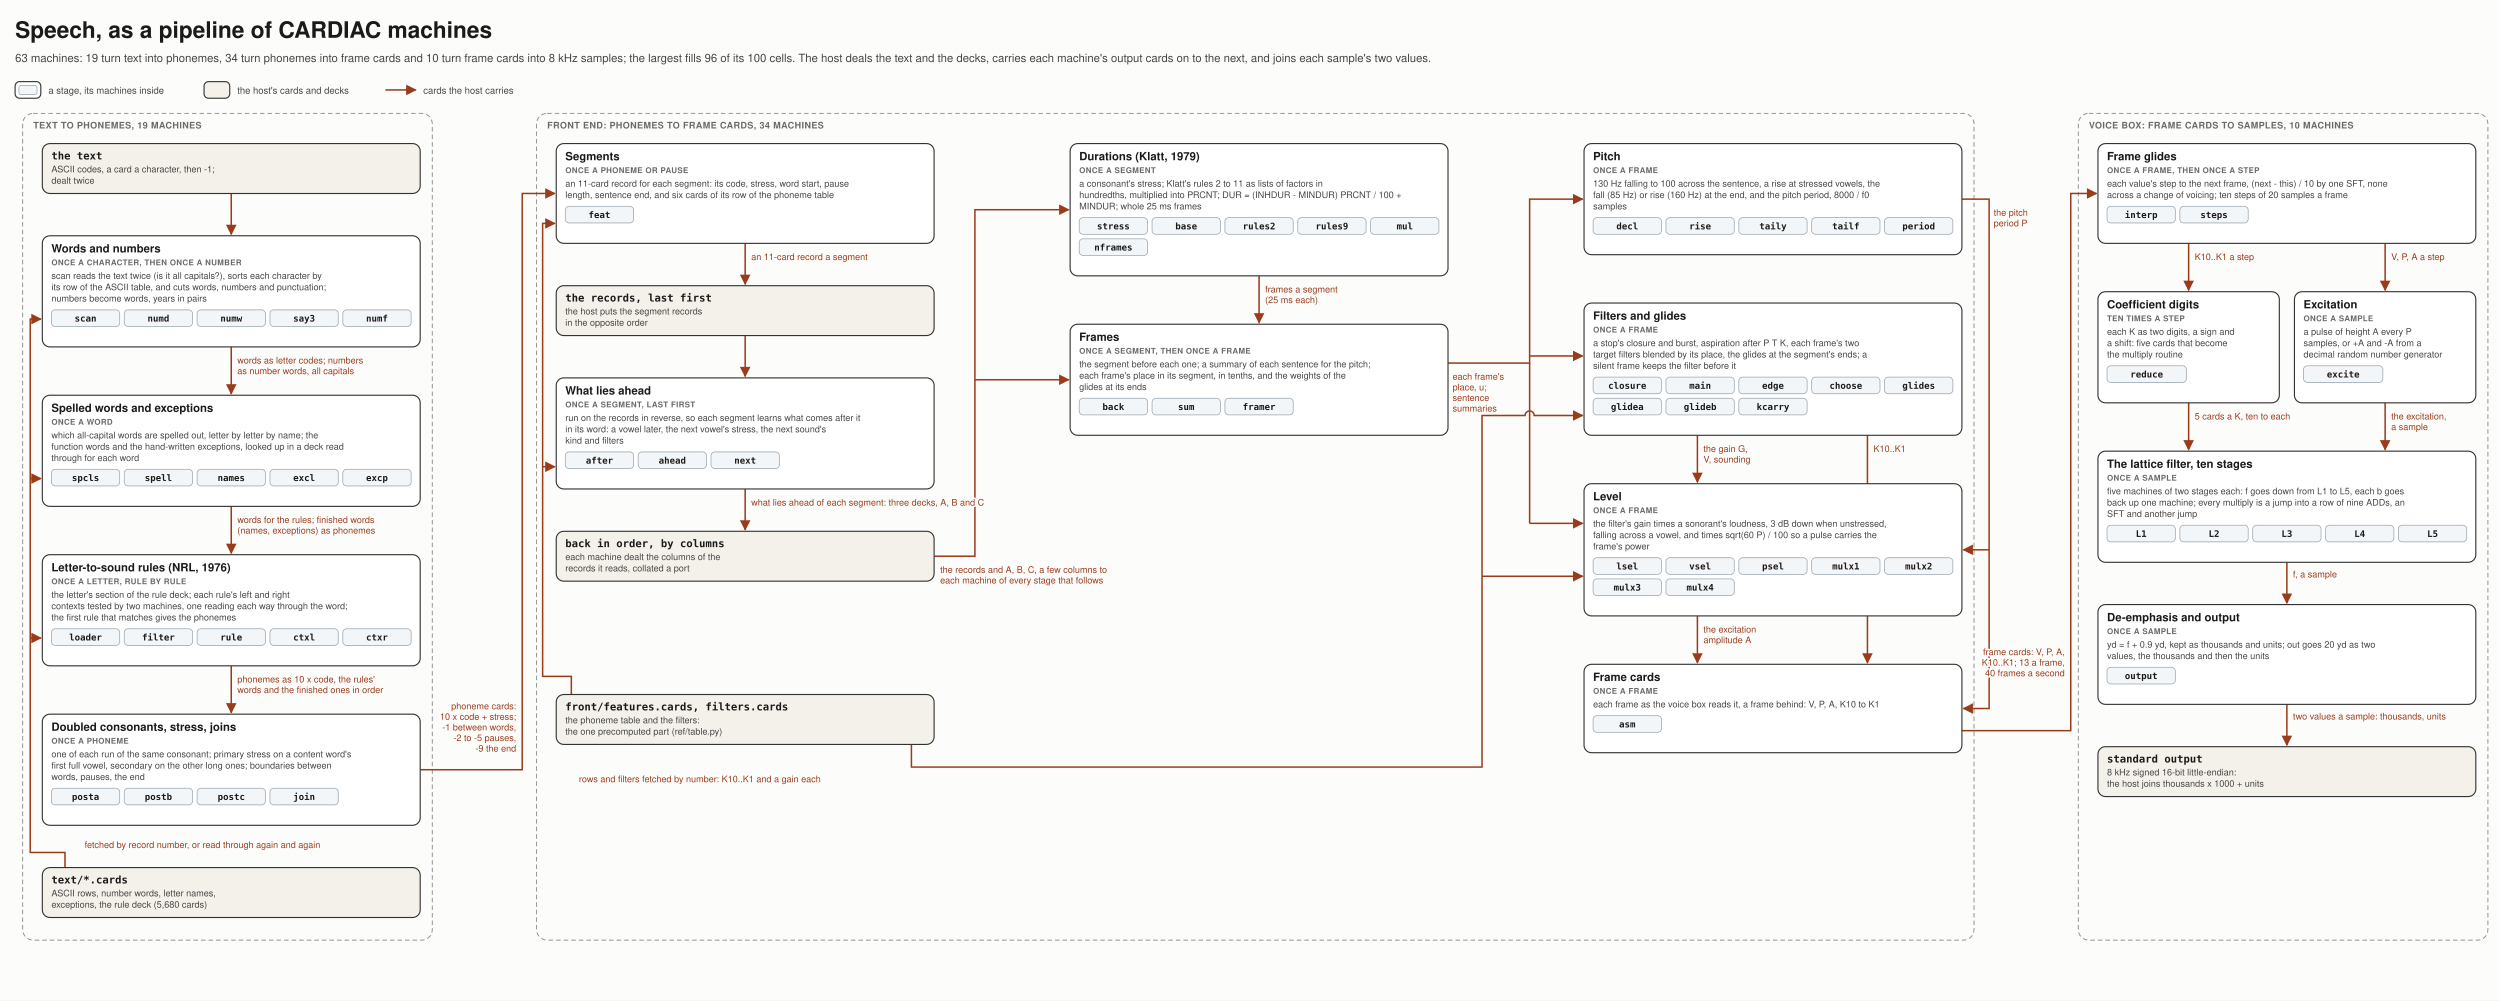
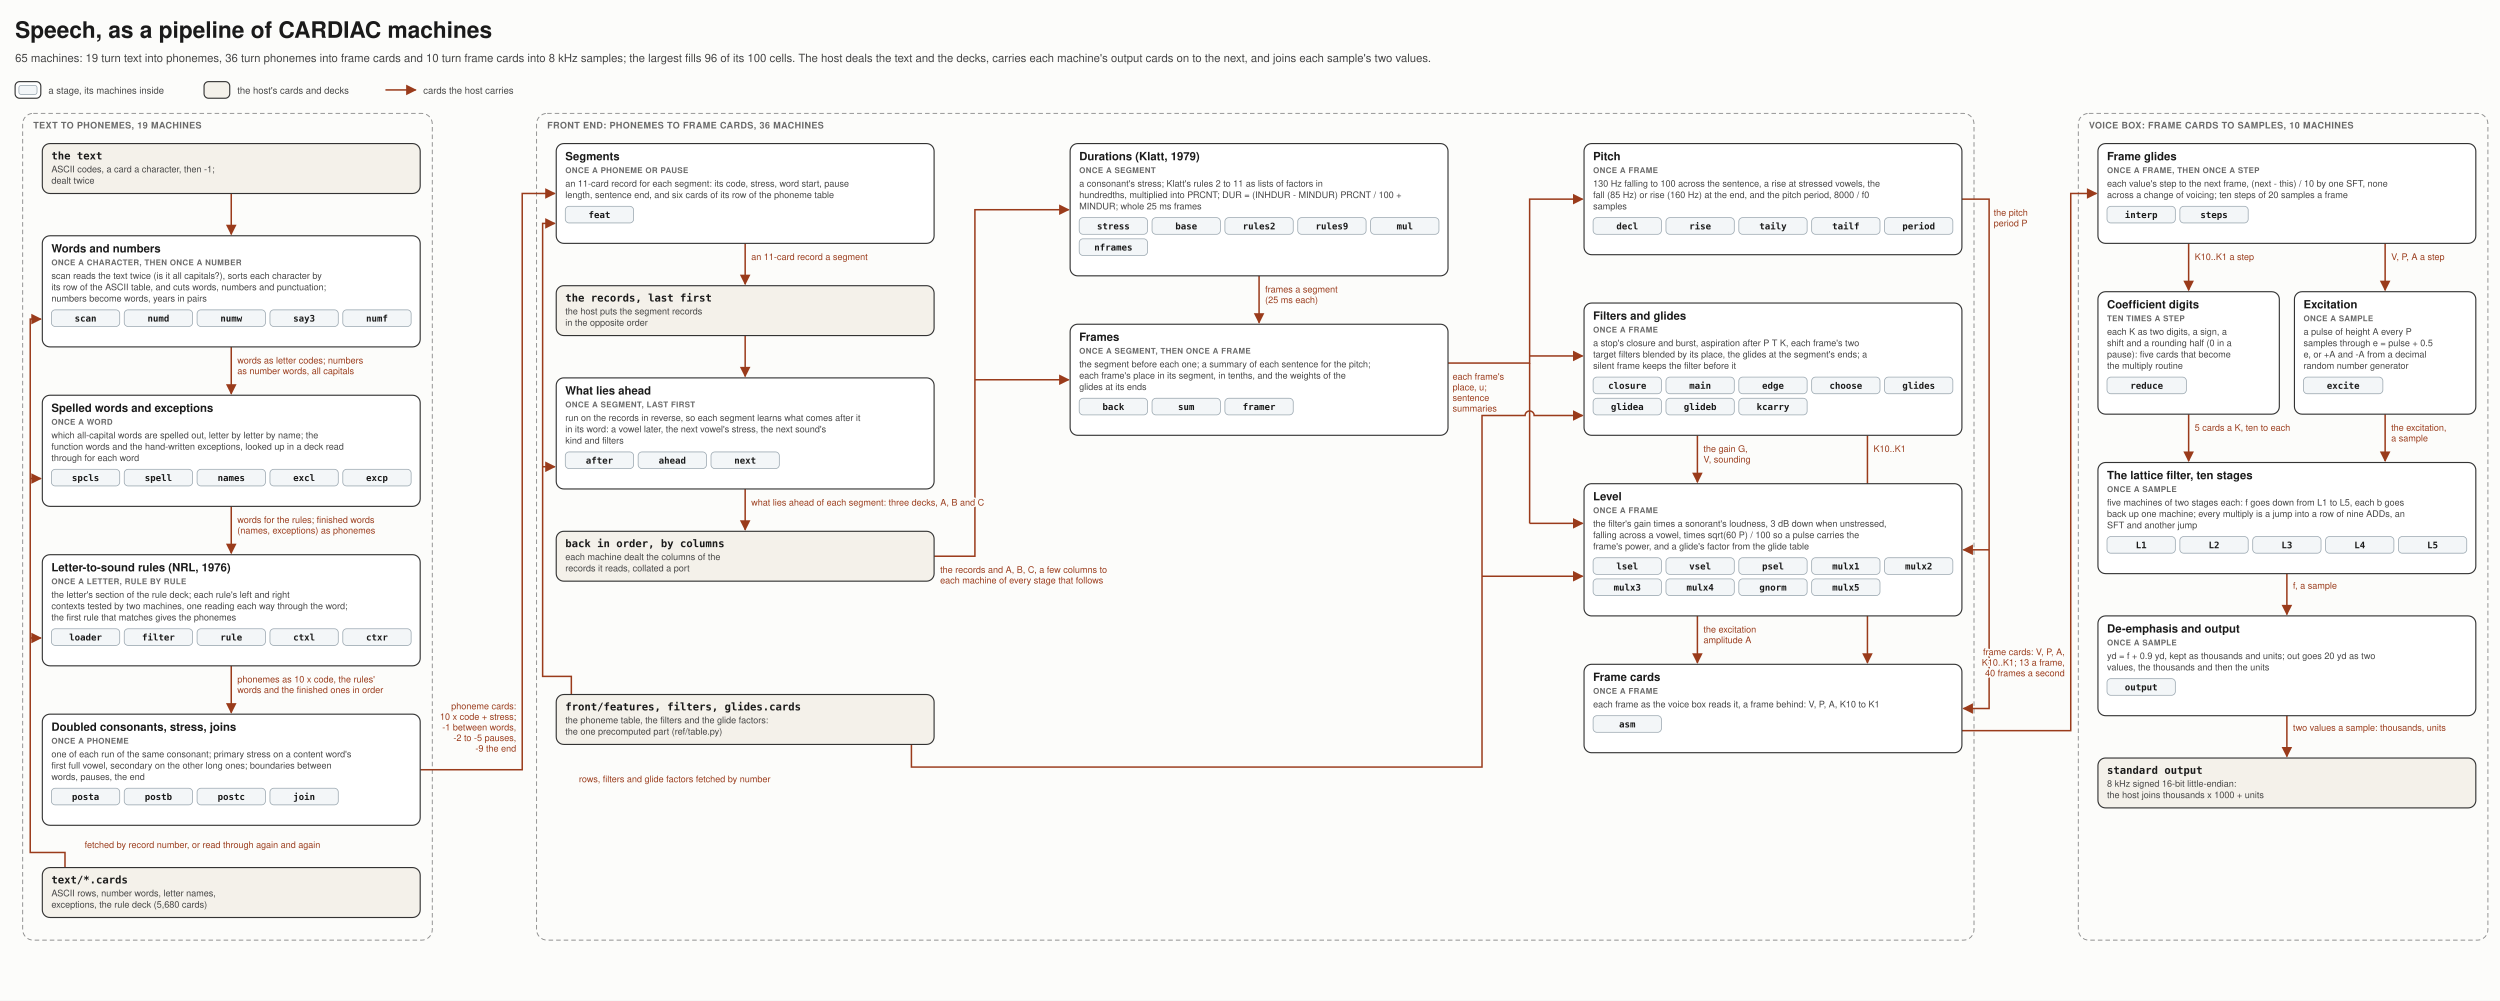
<svg xmlns="http://www.w3.org/2000/svg" viewBox="0 0 3308 1324" width="3308" height="1324" role="img" font-family="-apple-system, Helvetica, Arial, sans-serif" font-size="13" fill="#1a1a1a">
  <defs>
    <marker id="a" viewBox="0 0 10 10" refX="9" refY="5" markerWidth="7" markerHeight="7" orient="auto-start-reverse">
      <path d="M0,0 L10,5 L0,10 z" fill="#9a3b1b" />
    </marker>
    <style>
    .box { fill: #ffffff; stroke: #333; stroke-width: 1.5; }
    .host { fill: #f4f1ea; stroke: #333; stroke-width: 1.5; }
    .chip { fill: #f3f6f8; stroke: #9aa7b0; stroke-width: 1; }
    .phase { fill: none; stroke: #8a8a8a; stroke-width: 1.2; stroke-dasharray: 6 4; }
    .phasename { fill: #6a6a6a; font-size: 12px; font-weight: 700; letter-spacing: 0.04em; }
    .gtitle { font-size: 15px; font-weight: 700; }
    .htitle { font: 700 14px ui-monospace, Menlo, monospace; }
    .when { fill: #6a6a6a; font-size: 10.5px; font-weight: 700; letter-spacing: 0.04em; }
    .what { fill: #444; font-size: 12px; }
    .mname { font: 700 12px ui-monospace, Menlo, monospace; }
    .flow { stroke: #9a3b1b; stroke-width: 2; fill: none; marker-end: url(#a); }
    .line { stroke: #9a3b1b; stroke-width: 2; fill: none; }
    .data { fill: #9a3b1b; font-size: 12px; paint-order: stroke; stroke: #fcfcfa; stroke-width: 4px; stroke-linejoin: round; }
    .title { font-size: 30px; font-weight: 700; }
    .sub { fill: #444; font-size: 15px; }
    .legend { fill: #444; font-size: 12.5px; }
  </style>
  </defs>
  <rect x="0" y="0" width="3308" height="1324" fill="#fcfcfa" />
  <text class="title" x="20.0" y="50.0">Speech, as a pipeline of CARDIAC machines</text>
-   <text class="sub" x="20.0" y="82.0">63 machines: 19 turn text into phonemes, 34 turn phonemes into frame cards and 10 turn frame cards into 8 kHz samples; the largest fills 96 of its 100 cells. The host deals the text and the decks, carries each machine's output cards on to the next, and joins each sample's two values.</text>
+   <text class="sub" x="20.0" y="82.0">65 machines: 19 turn text into phonemes, 36 turn phonemes into frame cards and 10 turn frame cards into 8 kHz samples; the largest fills 96 of its 100 cells. The host deals the text and the decks, carries each machine's output cards on to the next, and joins each sample's two values.</text>
  <rect class="box" x="20" y="108" width="34" height="22" rx="6" />
  <rect class="chip" x="25" y="113" width="24" height="12" rx="3" />
  <text class="legend" x="64.0" y="124.0">a stage, its machines inside</text>
  <rect class="host" x="270" y="108" width="34" height="22" rx="6" />
  <text class="legend" x="314.0" y="124.0">the host's cards and decks</text>
  <path class="flow" d="M510 119 L550 119" />
  <text class="legend" x="560.0" y="124.0">cards the host carries</text>
  <rect class="phase" x="30" y="150" width="542" height="1094" rx="14" />
  <text class="phasename" x="44.0" y="170.0">TEXT TO PHONEMES, 19 MACHINES</text>
  <rect class="phase" x="710" y="150" width="1902" height="1094" rx="14" />
-   <text class="phasename" x="724.0" y="170.0">FRONT END: PHONEMES TO FRAME CARDS, 34 MACHINES</text>
+   <text class="phasename" x="724.0" y="170.0">FRONT END: PHONEMES TO FRAME CARDS, 36 MACHINES</text>
  <rect class="phase" x="2750" y="150" width="542" height="1094" rx="14" />
  <text class="phasename" x="2764.0" y="170.0">VOICE BOX: FRAME CARDS TO SAMPLES, 10 MACHINES</text>
  <path class="flow" d="M306.0 256.0 L306.0 310.0" />
  <path class="flow" d="M306.0 459.0 L306.0 521.0" />
  <path class="flow" d="M306.0 670.0 L306.0 732.0" />
  <path class="flow" d="M306.0 881.0 L306.0 943.0" />
  <path class="flow" d="M86.0 1148.0 L86.0 1128.0 L40.0 1128.0 L40.0 422.2 L54.0 422.2" />
  <path class="flow" d="M40.0 633.2 L54.0 633.2" />
  <path class="flow" d="M40.0 844.2 L54.0 844.2" />
  <path class="flow" d="M556.0 1018.5 L691.0 1018.5 L691.0 256.0 L734.0 256.0" />
  <path class="flow" d="M986.0 322.0 L986.0 376.0" />
  <path class="flow" d="M986.0 444.0 L986.0 498.0" />
  <path class="flow" d="M986.0 647.0 L986.0 701.0" />
  <path class="flow" d="M1236.0 736.0 L1290.0 736.0 L1290.0 277.5 L1414.0 277.5" />
  <path class="flow" d="M1290.0 502.5 L1414.0 502.5" />
  <path class="flow" d="M756.0 919.0 L756.0 895.0 L718.0 895.0 L718.0 295.6 L734.0 295.6" />
  <path class="flow" d="M718.0 617.6 L734.0 617.6" />
  <path class="flow" d="M1206.0 985.0 L1206.0 1015.0 L1961.0 1015.0 L1961.0 549.8 L2018.0 549.8 A6 6 0 0 1 2030.0 549.8 L2094.0 549.8" />
  <path class="flow" d="M1961.0 762.5 L2094.0 762.5" />
  <path class="flow" d="M1916.0 480.4 L2024.0 480.4 L2024.0 263.5 L2094.0 263.5" />
  <path class="line" d="M2024.0 480.4 L2024.0 692.5" />
  <path class="flow" d="M2024.0 471.0 L2094.0 471.0" />
  <path class="flow" d="M2024.0 692.5 L2094.0 692.5" />
  <path class="flow" d="M1666.0 365.0 L1666.0 427.0" />
  <path class="flow" d="M2596.0 263.5 L2632.0 263.5 L2632.0 937.5 L2598.0 937.5" />
  <path class="flow" d="M2632.0 727.5 L2598.0 727.5" />
  <path class="flow" d="M2246.0 576.0 L2246.0 638.0" />
  <path class="flow" d="M2471.0 576.0 L2471.0 877.0" />
  <path class="flow" d="M2246.0 815.0 L2246.0 877.0" />
  <path class="flow" d="M2596.0 966.8 L2740.0 966.8 L2740.0 256.0 L2774.0 256.0" />
  <path class="flow" d="M2896.0 322.0 L2896.0 384.0" />
  <path class="flow" d="M3156.0 322.0 L3156.0 384.0" />
-   <path class="flow" d="M2896.0 533.0 L2896.0 595.0" />
-   <path class="flow" d="M3156.0 533.0 L3156.0 595.0" />
-   <path class="flow" d="M3026.0 744.0 L3026.0 798.0" />
-   <path class="flow" d="M3026.0 932.0 L3026.0 986.0" />
+   <path class="flow" d="M2896.0 548.0 L2896.0 610.0" />
+   <path class="flow" d="M3156.0 548.0 L3156.0 610.0" />
+   <path class="flow" d="M3026.0 759.0 L3026.0 813.0" />
+   <path class="flow" d="M3026.0 947.0 L3026.0 1001.0" />
  <rect class="box" x="56" y="312" width="500" height="147" rx="10" />
  <text class="gtitle" x="68.0" y="334.0">Words and numbers</text>
  <text class="when" x="68.0" y="351.0">ONCE A CHARACTER, THEN ONCE A NUMBER</text>
  <text class="what" x="68.0" y="369.0">scan reads the text twice (is it all capitals?), sorts each character by</text>
  <text class="what" x="68.0" y="384.0">its row of the ASCII table, and cuts words, numbers and punctuation;</text>
  <text class="what" x="68.0" y="399.0">numbers become words, years in pairs</text>
  <rect class="chip" x="68.0" y="410.0" width="90.4" height="22" rx="5" />
  <text class="mname" x="113.2" y="425.5" text-anchor="middle">scan</text>
  <rect class="chip" x="164.4" y="410.0" width="90.4" height="22" rx="5" />
  <text class="mname" x="209.6" y="425.5" text-anchor="middle">numd</text>
  <rect class="chip" x="260.8" y="410.0" width="90.4" height="22" rx="5" />
  <text class="mname" x="306.0" y="425.5" text-anchor="middle">numw</text>
  <rect class="chip" x="357.2" y="410.0" width="90.4" height="22" rx="5" />
  <text class="mname" x="402.4" y="425.5" text-anchor="middle">say3</text>
  <rect class="chip" x="453.6" y="410.0" width="90.4" height="22" rx="5" />
  <text class="mname" x="498.8" y="425.5" text-anchor="middle">numf</text>
  <rect class="box" x="56" y="523" width="500" height="147" rx="10" />
  <text class="gtitle" x="68.0" y="545.0">Spelled words and exceptions</text>
  <text class="when" x="68.0" y="562.0">ONCE A WORD</text>
  <text class="what" x="68.0" y="580.0">which all-capital words are spelled out, letter by letter by name; the</text>
  <text class="what" x="68.0" y="595.0">function words and the hand-written exceptions, looked up in a deck read</text>
  <text class="what" x="68.0" y="610.0">through for each word</text>
  <rect class="chip" x="68.0" y="621.0" width="90.4" height="22" rx="5" />
  <text class="mname" x="113.2" y="636.5" text-anchor="middle">spcls</text>
  <rect class="chip" x="164.4" y="621.0" width="90.4" height="22" rx="5" />
  <text class="mname" x="209.6" y="636.5" text-anchor="middle">spell</text>
  <rect class="chip" x="260.8" y="621.0" width="90.4" height="22" rx="5" />
  <text class="mname" x="306.0" y="636.5" text-anchor="middle">names</text>
  <rect class="chip" x="357.2" y="621.0" width="90.4" height="22" rx="5" />
  <text class="mname" x="402.4" y="636.5" text-anchor="middle">excl</text>
  <rect class="chip" x="453.6" y="621.0" width="90.4" height="22" rx="5" />
  <text class="mname" x="498.8" y="636.5" text-anchor="middle">excp</text>
  <rect class="box" x="56" y="734" width="500" height="147" rx="10" />
  <text class="gtitle" x="68.0" y="756.0">Letter-to-sound rules (NRL, 1976)</text>
  <text class="when" x="68.0" y="773.0">ONCE A LETTER, RULE BY RULE</text>
  <text class="what" x="68.0" y="791.0">the letter's section of the rule deck; each rule's left and right</text>
  <text class="what" x="68.0" y="806.0">contexts tested by two machines, one reading each way through the word;</text>
  <text class="what" x="68.0" y="821.0">the first rule that matches gives the phonemes</text>
  <rect class="chip" x="68.0" y="832.0" width="90.4" height="22" rx="5" />
  <text class="mname" x="113.2" y="847.5" text-anchor="middle">loader</text>
  <rect class="chip" x="164.4" y="832.0" width="90.4" height="22" rx="5" />
  <text class="mname" x="209.6" y="847.5" text-anchor="middle">filter</text>
  <rect class="chip" x="260.8" y="832.0" width="90.4" height="22" rx="5" />
  <text class="mname" x="306.0" y="847.5" text-anchor="middle">rule</text>
  <rect class="chip" x="357.2" y="832.0" width="90.4" height="22" rx="5" />
  <text class="mname" x="402.4" y="847.5" text-anchor="middle">ctxl</text>
  <rect class="chip" x="453.6" y="832.0" width="90.4" height="22" rx="5" />
  <text class="mname" x="498.8" y="847.5" text-anchor="middle">ctxr</text>
  <rect class="box" x="56" y="945" width="500" height="147" rx="10" />
  <text class="gtitle" x="68.0" y="967.0">Doubled consonants, stress, joins</text>
  <text class="when" x="68.0" y="984.0">ONCE A PHONEME</text>
  <text class="what" x="68.0" y="1002.0">one of each run of the same consonant; primary stress on a content word's</text>
  <text class="what" x="68.0" y="1017.0">first full vowel, secondary on the other long ones; boundaries between</text>
  <text class="what" x="68.0" y="1032.0">words, pauses, the end</text>
  <rect class="chip" x="68.0" y="1043.0" width="90.4" height="22" rx="5" />
  <text class="mname" x="113.2" y="1058.5" text-anchor="middle">posta</text>
  <rect class="chip" x="164.4" y="1043.0" width="90.4" height="22" rx="5" />
  <text class="mname" x="209.6" y="1058.5" text-anchor="middle">postb</text>
  <rect class="chip" x="260.8" y="1043.0" width="90.4" height="22" rx="5" />
  <text class="mname" x="306.0" y="1058.5" text-anchor="middle">postc</text>
  <rect class="chip" x="357.2" y="1043.0" width="90.4" height="22" rx="5" />
  <text class="mname" x="402.4" y="1058.5" text-anchor="middle">join</text>
  <rect class="box" x="736" y="190" width="500" height="132" rx="10" />
  <text class="gtitle" x="748.0" y="212.0">Segments</text>
  <text class="when" x="748.0" y="229.0">ONCE A PHONEME OR PAUSE</text>
  <text class="what" x="748.0" y="247.0">an 11-card record for each segment: its code, stress, word start, pause</text>
  <text class="what" x="748.0" y="262.0">length, sentence end, and six cards of its row of the phoneme table</text>
  <rect class="chip" x="748.0" y="273.0" width="90.4" height="22" rx="5" />
  <text class="mname" x="793.2" y="288.5" text-anchor="middle">feat</text>
  <rect class="box" x="736" y="500" width="500" height="147" rx="10" />
  <text class="gtitle" x="748.0" y="522.0">What lies ahead</text>
  <text class="when" x="748.0" y="539.0">ONCE A SEGMENT, LAST FIRST</text>
  <text class="what" x="748.0" y="557.0">run on the records in reverse, so each segment learns what comes after it</text>
  <text class="what" x="748.0" y="572.0">in its word: a vowel later, the next vowel's stress, the next sound's</text>
  <text class="what" x="748.0" y="587.0">kind and filters</text>
  <rect class="chip" x="748.0" y="598.0" width="90.4" height="22" rx="5" />
  <text class="mname" x="793.2" y="613.5" text-anchor="middle">after</text>
  <rect class="chip" x="844.4" y="598.0" width="90.4" height="22" rx="5" />
  <text class="mname" x="889.6" y="613.5" text-anchor="middle">ahead</text>
  <rect class="chip" x="940.8" y="598.0" width="90.4" height="22" rx="5" />
  <text class="mname" x="986.0" y="613.5" text-anchor="middle">next</text>
  <rect class="box" x="1416" y="190" width="500" height="175" rx="10" />
  <text class="gtitle" x="1428.0" y="212.0">Durations (Klatt, 1979)</text>
  <text class="when" x="1428.0" y="229.0">ONCE A SEGMENT</text>
  <text class="what" x="1428.0" y="247.0">a consonant's stress; Klatt's rules 2 to 11 as lists of factors in</text>
  <text class="what" x="1428.0" y="262.0">hundredths, multiplied into PRCNT; DUR = (INHDUR - MINDUR) PRCNT / 100 +</text>
  <text class="what" x="1428.0" y="277.0">MINDUR; whole 25 ms frames</text>
  <rect class="chip" x="1428.0" y="288.0" width="90.4" height="22" rx="5" />
  <text class="mname" x="1473.2" y="303.5" text-anchor="middle">stress</text>
  <rect class="chip" x="1524.4" y="288.0" width="90.4" height="22" rx="5" />
  <text class="mname" x="1569.6" y="303.5" text-anchor="middle">base</text>
  <rect class="chip" x="1620.8" y="288.0" width="90.4" height="22" rx="5" />
  <text class="mname" x="1666.0" y="303.5" text-anchor="middle">rules2</text>
  <rect class="chip" x="1717.2" y="288.0" width="90.4" height="22" rx="5" />
  <text class="mname" x="1762.4" y="303.5" text-anchor="middle">rules9</text>
  <rect class="chip" x="1813.6" y="288.0" width="90.4" height="22" rx="5" />
  <text class="mname" x="1858.8" y="303.5" text-anchor="middle">mul</text>
  <rect class="chip" x="1428.0" y="316.0" width="90.4" height="22" rx="5" />
  <text class="mname" x="1473.2" y="331.5" text-anchor="middle">nframes</text>
  <rect class="box" x="1416" y="429" width="500" height="147" rx="10" />
  <text class="gtitle" x="1428.0" y="451.0">Frames</text>
  <text class="when" x="1428.0" y="468.0">ONCE A SEGMENT, THEN ONCE A FRAME</text>
  <text class="what" x="1428.0" y="486.0">the segment before each one; a summary of each sentence for the pitch;</text>
  <text class="what" x="1428.0" y="501.0">each frame's place in its segment, in tenths, and the weights of the</text>
  <text class="what" x="1428.0" y="516.0">glides at its ends</text>
  <rect class="chip" x="1428.0" y="527.0" width="90.4" height="22" rx="5" />
  <text class="mname" x="1473.2" y="542.5" text-anchor="middle">back</text>
  <rect class="chip" x="1524.4" y="527.0" width="90.4" height="22" rx="5" />
  <text class="mname" x="1569.6" y="542.5" text-anchor="middle">sum</text>
  <rect class="chip" x="1620.8" y="527.0" width="90.4" height="22" rx="5" />
  <text class="mname" x="1666.0" y="542.5" text-anchor="middle">framer</text>
  <rect class="box" x="2096" y="190" width="500" height="147" rx="10" />
  <text class="gtitle" x="2108.0" y="212.0">Pitch</text>
  <text class="when" x="2108.0" y="229.0">ONCE A FRAME</text>
  <text class="what" x="2108.0" y="247.0">130 Hz falling to 100 across the sentence, a rise at stressed vowels, the</text>
  <text class="what" x="2108.0" y="262.0">fall (85 Hz) or rise (160 Hz) at the end, and the pitch period, 8000 / f0</text>
  <text class="what" x="2108.0" y="277.0">samples</text>
  <rect class="chip" x="2108.0" y="288.0" width="90.4" height="22" rx="5" />
  <text class="mname" x="2153.2" y="303.5" text-anchor="middle">decl</text>
  <rect class="chip" x="2204.4" y="288.0" width="90.4" height="22" rx="5" />
  <text class="mname" x="2249.6" y="303.5" text-anchor="middle">rise</text>
  <rect class="chip" x="2300.8" y="288.0" width="90.4" height="22" rx="5" />
  <text class="mname" x="2346.0" y="303.5" text-anchor="middle">taily</text>
  <rect class="chip" x="2397.2" y="288.0" width="90.4" height="22" rx="5" />
  <text class="mname" x="2442.4" y="303.5" text-anchor="middle">tailf</text>
  <rect class="chip" x="2493.6" y="288.0" width="90.4" height="22" rx="5" />
  <text class="mname" x="2538.8" y="303.5" text-anchor="middle">period</text>
  <rect class="box" x="2096" y="401" width="500" height="175" rx="10" />
  <text class="gtitle" x="2108.0" y="423.0">Filters and glides</text>
  <text class="when" x="2108.0" y="440.0">ONCE A FRAME</text>
  <text class="what" x="2108.0" y="458.0">a stop's closure and burst, aspiration after P T K, each frame's two</text>
  <text class="what" x="2108.0" y="473.0">target filters blended by its place, the glides at the segment's ends; a</text>
  <text class="what" x="2108.0" y="488.0">silent frame keeps the filter before it</text>
  <rect class="chip" x="2108.0" y="499.0" width="90.4" height="22" rx="5" />
  <text class="mname" x="2153.2" y="514.5" text-anchor="middle">closure</text>
  <rect class="chip" x="2204.4" y="499.0" width="90.4" height="22" rx="5" />
  <text class="mname" x="2249.6" y="514.5" text-anchor="middle">main</text>
  <rect class="chip" x="2300.8" y="499.0" width="90.4" height="22" rx="5" />
  <text class="mname" x="2346.0" y="514.5" text-anchor="middle">edge</text>
  <rect class="chip" x="2397.2" y="499.0" width="90.4" height="22" rx="5" />
  <text class="mname" x="2442.4" y="514.5" text-anchor="middle">choose</text>
  <rect class="chip" x="2493.6" y="499.0" width="90.4" height="22" rx="5" />
  <text class="mname" x="2538.8" y="514.5" text-anchor="middle">glides</text>
  <rect class="chip" x="2108.0" y="527.0" width="90.4" height="22" rx="5" />
  <text class="mname" x="2153.2" y="542.5" text-anchor="middle">glidea</text>
  <rect class="chip" x="2204.4" y="527.0" width="90.4" height="22" rx="5" />
  <text class="mname" x="2249.6" y="542.5" text-anchor="middle">glideb</text>
  <rect class="chip" x="2300.8" y="527.0" width="90.4" height="22" rx="5" />
  <text class="mname" x="2346.0" y="542.5" text-anchor="middle">kcarry</text>
  <rect class="box" x="2096" y="640" width="500" height="175" rx="10" />
  <text class="gtitle" x="2108.0" y="662.0">Level</text>
  <text class="when" x="2108.0" y="679.0">ONCE A FRAME</text>
  <text class="what" x="2108.0" y="697.0">the filter's gain times a sonorant's loudness, 3 dB down when unstressed,</text>
-   <text class="what" x="2108.0" y="712.0">falling across a vowel, and times sqrt(60 P) / 100 so a pulse carries the</text>
-   <text class="what" x="2108.0" y="727.0">frame's power</text>
+   <text class="what" x="2108.0" y="712.0">falling across a vowel, times sqrt(60 P) / 100 so a pulse carries the</text>
+   <text class="what" x="2108.0" y="727.0">frame's power, and a glide's factor from the glide table</text>
  <rect class="chip" x="2108.0" y="738.0" width="90.4" height="22" rx="5" />
  <text class="mname" x="2153.2" y="753.5" text-anchor="middle">lsel</text>
  <rect class="chip" x="2204.4" y="738.0" width="90.4" height="22" rx="5" />
  <text class="mname" x="2249.6" y="753.5" text-anchor="middle">vsel</text>
  <rect class="chip" x="2300.8" y="738.0" width="90.4" height="22" rx="5" />
  <text class="mname" x="2346.0" y="753.5" text-anchor="middle">psel</text>
  <rect class="chip" x="2397.2" y="738.0" width="90.4" height="22" rx="5" />
  <text class="mname" x="2442.4" y="753.5" text-anchor="middle">mulx1</text>
  <rect class="chip" x="2493.6" y="738.0" width="90.4" height="22" rx="5" />
  <text class="mname" x="2538.8" y="753.5" text-anchor="middle">mulx2</text>
  <rect class="chip" x="2108.0" y="766.0" width="90.4" height="22" rx="5" />
  <text class="mname" x="2153.2" y="781.5" text-anchor="middle">mulx3</text>
  <rect class="chip" x="2204.4" y="766.0" width="90.4" height="22" rx="5" />
  <text class="mname" x="2249.6" y="781.5" text-anchor="middle">mulx4</text>
+   <rect class="chip" x="2300.8" y="766.0" width="90.4" height="22" rx="5" />
+   <text class="mname" x="2346.0" y="781.5" text-anchor="middle">gnorm</text>
+   <rect class="chip" x="2397.2" y="766.0" width="90.4" height="22" rx="5" />
+   <text class="mname" x="2442.4" y="781.5" text-anchor="middle">mulx5</text>
  <rect class="box" x="2096" y="879" width="500" height="117" rx="10" />
  <text class="gtitle" x="2108.0" y="901.0">Frame cards</text>
  <text class="when" x="2108.0" y="918.0">ONCE A FRAME</text>
  <text class="what" x="2108.0" y="936.0">each frame as the voice box reads it, a frame behind: V, P, A, K10 to K1</text>
  <rect class="chip" x="2108.0" y="947.0" width="90.4" height="22" rx="5" />
  <text class="mname" x="2153.2" y="962.5" text-anchor="middle">asm</text>
  <rect class="box" x="2776" y="190" width="500" height="132" rx="10" />
  <text class="gtitle" x="2788.0" y="212.0">Frame glides</text>
  <text class="when" x="2788.0" y="229.0">ONCE A FRAME, THEN ONCE A STEP</text>
  <text class="what" x="2788.0" y="247.0">each value's step to the next frame, (next - this) / 10 by one SFT, none</text>
  <text class="what" x="2788.0" y="262.0">across a change of voicing; ten steps of 20 samples a frame</text>
  <rect class="chip" x="2788.0" y="273.0" width="90.4" height="22" rx="5" />
  <text class="mname" x="2833.2" y="288.5" text-anchor="middle">interp</text>
  <rect class="chip" x="2884.4" y="273.0" width="90.4" height="22" rx="5" />
  <text class="mname" x="2929.6" y="288.5" text-anchor="middle">steps</text>
-   <rect class="box" x="2776" y="386" width="240.0" height="147" rx="10" />
+   <rect class="box" x="2776" y="386" width="240.0" height="162" rx="10" />
  <text class="gtitle" x="2788.0" y="408.0">Coefficient digits</text>
  <text class="when" x="2788.0" y="425.0">TEN TIMES A STEP</text>
-   <text class="what" x="2788.0" y="443.0">each K as two digits, a sign and</text>
-   <text class="what" x="2788.0" y="458.0">a shift: five cards that become</text>
-   <text class="what" x="2788.0" y="473.0">the multiply routine</text>
-   <rect class="chip" x="2788.0" y="484.0" width="105.0" height="22" rx="5" />
-   <text class="mname" x="2840.5" y="499.5" text-anchor="middle">reduce</text>
-   <rect class="box" x="3036.0" y="386" width="240.0" height="147" rx="10" />
+   <text class="what" x="2788.0" y="443.0">each K as two digits, a sign, a</text>
+   <text class="what" x="2788.0" y="458.0">shift and a rounding half (0 in a</text>
+   <text class="what" x="2788.0" y="473.0">pause): five cards that become</text>
+   <text class="what" x="2788.0" y="488.0">the multiply routine</text>
+   <rect class="chip" x="2788.0" y="499.0" width="105.0" height="22" rx="5" />
+   <text class="mname" x="2840.5" y="514.5" text-anchor="middle">reduce</text>
+   <rect class="box" x="3036.0" y="386" width="240.0" height="162" rx="10" />
  <text class="gtitle" x="3048.0" y="408.0">Excitation</text>
  <text class="when" x="3048.0" y="425.0">ONCE A SAMPLE</text>
  <text class="what" x="3048.0" y="443.0">a pulse of height A every P</text>
-   <text class="what" x="3048.0" y="458.0">samples, or +A and -A from a</text>
-   <text class="what" x="3048.0" y="473.0">decimal random number generator</text>
-   <rect class="chip" x="3048.0" y="484.0" width="105.0" height="22" rx="5" />
-   <text class="mname" x="3100.5" y="499.5" text-anchor="middle">excite</text>
-   <rect class="box" x="2776" y="597" width="500" height="147" rx="10" />
-   <text class="gtitle" x="2788.0" y="619.0">The lattice filter, ten stages</text>
-   <text class="when" x="2788.0" y="636.0">ONCE A SAMPLE</text>
-   <text class="what" x="2788.0" y="654.0">five machines of two stages each: f goes down from L1 to L5, each b goes</text>
-   <text class="what" x="2788.0" y="669.0">back up one machine; every multiply is a jump into a row of nine ADDs, an</text>
-   <text class="what" x="2788.0" y="684.0">SFT and another jump</text>
-   <rect class="chip" x="2788.0" y="695.0" width="90.4" height="22" rx="5" />
-   <text class="mname" x="2833.2" y="710.5" text-anchor="middle">L1</text>
-   <rect class="chip" x="2884.4" y="695.0" width="90.4" height="22" rx="5" />
-   <text class="mname" x="2929.6" y="710.5" text-anchor="middle">L2</text>
-   <rect class="chip" x="2980.8" y="695.0" width="90.4" height="22" rx="5" />
-   <text class="mname" x="3026.0" y="710.5" text-anchor="middle">L3</text>
-   <rect class="chip" x="3077.2" y="695.0" width="90.4" height="22" rx="5" />
-   <text class="mname" x="3122.4" y="710.5" text-anchor="middle">L4</text>
-   <rect class="chip" x="3173.6" y="695.0" width="90.4" height="22" rx="5" />
-   <text class="mname" x="3218.8" y="710.5" text-anchor="middle">L5</text>
-   <rect class="box" x="2776" y="800" width="500" height="132" rx="10" />
-   <text class="gtitle" x="2788.0" y="822.0">De-emphasis and output</text>
-   <text class="when" x="2788.0" y="839.0">ONCE A SAMPLE</text>
-   <text class="what" x="2788.0" y="857.0">yd = f + 0.9 yd, kept as thousands and units; out goes 20 yd as two</text>
-   <text class="what" x="2788.0" y="872.0">values, the thousands and then the units</text>
-   <rect class="chip" x="2788.0" y="883.0" width="90.4" height="22" rx="5" />
-   <text class="mname" x="2833.2" y="898.5" text-anchor="middle">output</text>
+   <text class="what" x="3048.0" y="458.0">samples through e = pulse + 0.5</text>
+   <text class="what" x="3048.0" y="473.0">e, or +A and -A from a decimal</text>
+   <text class="what" x="3048.0" y="488.0">random number generator</text>
+   <rect class="chip" x="3048.0" y="499.0" width="105.0" height="22" rx="5" />
+   <text class="mname" x="3100.5" y="514.5" text-anchor="middle">excite</text>
+   <rect class="box" x="2776" y="612" width="500" height="147" rx="10" />
+   <text class="gtitle" x="2788.0" y="634.0">The lattice filter, ten stages</text>
+   <text class="when" x="2788.0" y="651.0">ONCE A SAMPLE</text>
+   <text class="what" x="2788.0" y="669.0">five machines of two stages each: f goes down from L1 to L5, each b goes</text>
+   <text class="what" x="2788.0" y="684.0">back up one machine; every multiply is a jump into a row of nine ADDs, an</text>
+   <text class="what" x="2788.0" y="699.0">SFT and another jump</text>
+   <rect class="chip" x="2788.0" y="710.0" width="90.4" height="22" rx="5" />
+   <text class="mname" x="2833.2" y="725.5" text-anchor="middle">L1</text>
+   <rect class="chip" x="2884.4" y="710.0" width="90.4" height="22" rx="5" />
+   <text class="mname" x="2929.6" y="725.5" text-anchor="middle">L2</text>
+   <rect class="chip" x="2980.8" y="710.0" width="90.4" height="22" rx="5" />
+   <text class="mname" x="3026.0" y="725.5" text-anchor="middle">L3</text>
+   <rect class="chip" x="3077.2" y="710.0" width="90.4" height="22" rx="5" />
+   <text class="mname" x="3122.4" y="725.5" text-anchor="middle">L4</text>
+   <rect class="chip" x="3173.6" y="710.0" width="90.4" height="22" rx="5" />
+   <text class="mname" x="3218.8" y="725.5" text-anchor="middle">L5</text>
+   <rect class="box" x="2776" y="815" width="500" height="132" rx="10" />
+   <text class="gtitle" x="2788.0" y="837.0">De-emphasis and output</text>
+   <text class="when" x="2788.0" y="854.0">ONCE A SAMPLE</text>
+   <text class="what" x="2788.0" y="872.0">yd = f + 0.9 yd, kept as thousands and units; out goes 20 yd as two</text>
+   <text class="what" x="2788.0" y="887.0">values, the thousands and then the units</text>
+   <rect class="chip" x="2788.0" y="898.0" width="90.4" height="22" rx="5" />
+   <text class="mname" x="2833.2" y="913.5" text-anchor="middle">output</text>
  <rect class="host" x="56" y="190" width="500" height="66" rx="10" />
  <text class="htitle" x="68.0" y="211.0">the text</text>
  <text class="what" x="68.0" y="228.0">ASCII codes, a card a character, then -1;</text>
  <text class="what" x="68.0" y="243.0">dealt twice</text>
  <rect class="host" x="56" y="1148" width="500" height="66" rx="10" />
  <text class="htitle" x="68.0" y="1169.0">text/*.cards</text>
  <text class="what" x="68.0" y="1186.0">ASCII rows, number words, letter names,</text>
  <text class="what" x="68.0" y="1201.0">exceptions, the rule deck (5,680 cards)</text>
  <rect class="host" x="736" y="378" width="500" height="66" rx="10" />
  <text class="htitle" x="748.0" y="399.0">the records, last first</text>
  <text class="what" x="748.0" y="416.0">the host puts the segment records</text>
  <text class="what" x="748.0" y="431.0">in the opposite order</text>
  <rect class="host" x="736" y="703" width="500" height="66" rx="10" />
  <text class="htitle" x="748.0" y="724.0">back in order, by columns</text>
  <text class="what" x="748.0" y="741.0">each machine dealt the columns of the</text>
  <text class="what" x="748.0" y="756.0">records it reads, collated a port</text>
  <rect class="host" x="736" y="919" width="500" height="66" rx="10" />
-   <text class="htitle" x="748.0" y="940.0">front/features.cards, filters.cards</text>
-   <text class="what" x="748.0" y="957.0">the phoneme table and the filters:</text>
+   <text class="htitle" x="748.0" y="940.0">front/features, filters, glides.cards</text>
+   <text class="what" x="748.0" y="957.0">the phoneme table, the filters and the glide factors:</text>
  <text class="what" x="748.0" y="972.0">the one precomputed part (ref/table.py)</text>
-   <rect class="host" x="2776" y="988" width="500" height="66" rx="10" />
-   <text class="htitle" x="2788.0" y="1009.0">standard output</text>
-   <text class="what" x="2788.0" y="1026.0">8 kHz signed 16-bit little-endian:</text>
-   <text class="what" x="2788.0" y="1041.0">the host joins thousands x 1000 + units</text>
+   <rect class="host" x="2776" y="1003" width="500" height="66" rx="10" />
+   <text class="htitle" x="2788.0" y="1024.0">standard output</text>
+   <text class="what" x="2788.0" y="1041.0">8 kHz signed 16-bit little-endian:</text>
+   <text class="what" x="2788.0" y="1056.0">the host joins thousands x 1000 + units</text>
  <text class="data" x="314.0" y="481.0">words as letter codes; numbers</text>
  <text class="data" x="314.0" y="495.0">as number words, all capitals</text>
  <text class="data" x="314.0" y="692.0">words for the rules; finished words</text>
  <text class="data" x="314.0" y="706.0">(names, exceptions) as phonemes</text>
  <text class="data" x="314.0" y="903.0">phonemes as 10 x code, the rules'</text>
  <text class="data" x="314.0" y="917.0">words and the finished ones in order</text>
  <text class="data" x="112.0" y="1122.0">fetched by record number, or read through again and again</text>
  <text class="data" x="683.0" y="938.5" text-anchor="end">phoneme cards:</text>
  <text class="data" x="683.0" y="952.5" text-anchor="end">10 x code + stress;</text>
  <text class="data" x="683.0" y="966.5" text-anchor="end">-1 between words,</text>
  <text class="data" x="683.0" y="980.5" text-anchor="end">-2 to -5 pauses,</text>
  <text class="data" x="683.0" y="994.5" text-anchor="end">-9 the end</text>
  <text class="data" x="994.0" y="344.0">an 11-card record a segment</text>
  <text class="data" x="994.0" y="669.0">what lies ahead of each segment: three decks, A, B and C</text>
  <text class="data" x="1244.0" y="758.0">the records and A, B, C, a few columns to</text>
  <text class="data" x="1244.0" y="772.0">each machine of every stage that follows</text>
-   <text class="data" x="766.0" y="1035.0">rows and filters fetched by number: K10..K1 and a gain each</text>
+   <text class="data" x="766.0" y="1035.0">rows, filters and glide factors fetched by number</text>
  <text class="data" x="1922.0" y="502.4">each frame's</text>
  <text class="data" x="1922.0" y="516.5">place, u;</text>
  <text class="data" x="1922.0" y="530.5">sentence</text>
  <text class="data" x="1922.0" y="544.5">summaries</text>
  <text class="data" x="1674.0" y="387.0">frames a segment</text>
  <text class="data" x="1674.0" y="401.0">(25 ms each)</text>
  <text class="data" x="2638.0" y="285.5">the pitch</text>
  <text class="data" x="2638.0" y="299.5">period P</text>
  <text class="data" x="2254.0" y="598.0">the gain G,</text>
  <text class="data" x="2254.0" y="612.0">V, sounding</text>
  <text class="data" x="2479.0" y="598.0">K10..K1</text>
  <text class="data" x="2254.0" y="837.0">the excitation</text>
  <text class="data" x="2254.0" y="851.0">amplitude A</text>
  <text class="data" x="2732.0" y="866.8" text-anchor="end">frame cards: V, P, A,</text>
  <text class="data" x="2732.0" y="880.8" text-anchor="end">K10..K1; 13 a frame,</text>
  <text class="data" x="2732.0" y="894.8" text-anchor="end">40 frames a second</text>
  <text class="data" x="2904.0" y="344.0">K10..K1 a step</text>
  <text class="data" x="3164.0" y="344.0">V, P, A a step</text>
-   <text class="data" x="2904.0" y="555.0">5 cards a K, ten to each</text>
-   <text class="data" x="3164.0" y="555.0">the excitation,</text>
-   <text class="data" x="3164.0" y="569.0">a sample</text>
-   <text class="data" x="3034.0" y="764.0">f, a sample</text>
-   <text class="data" x="3034.0" y="952.0">two values a sample: thousands, units</text>
+   <text class="data" x="2904.0" y="570.0">5 cards a K, ten to each</text>
+   <text class="data" x="3164.0" y="570.0">the excitation,</text>
+   <text class="data" x="3164.0" y="584.0">a sample</text>
+   <text class="data" x="3034.0" y="779.0">f, a sample</text>
+   <text class="data" x="3034.0" y="967.0">two values a sample: thousands, units</text>
</svg>
